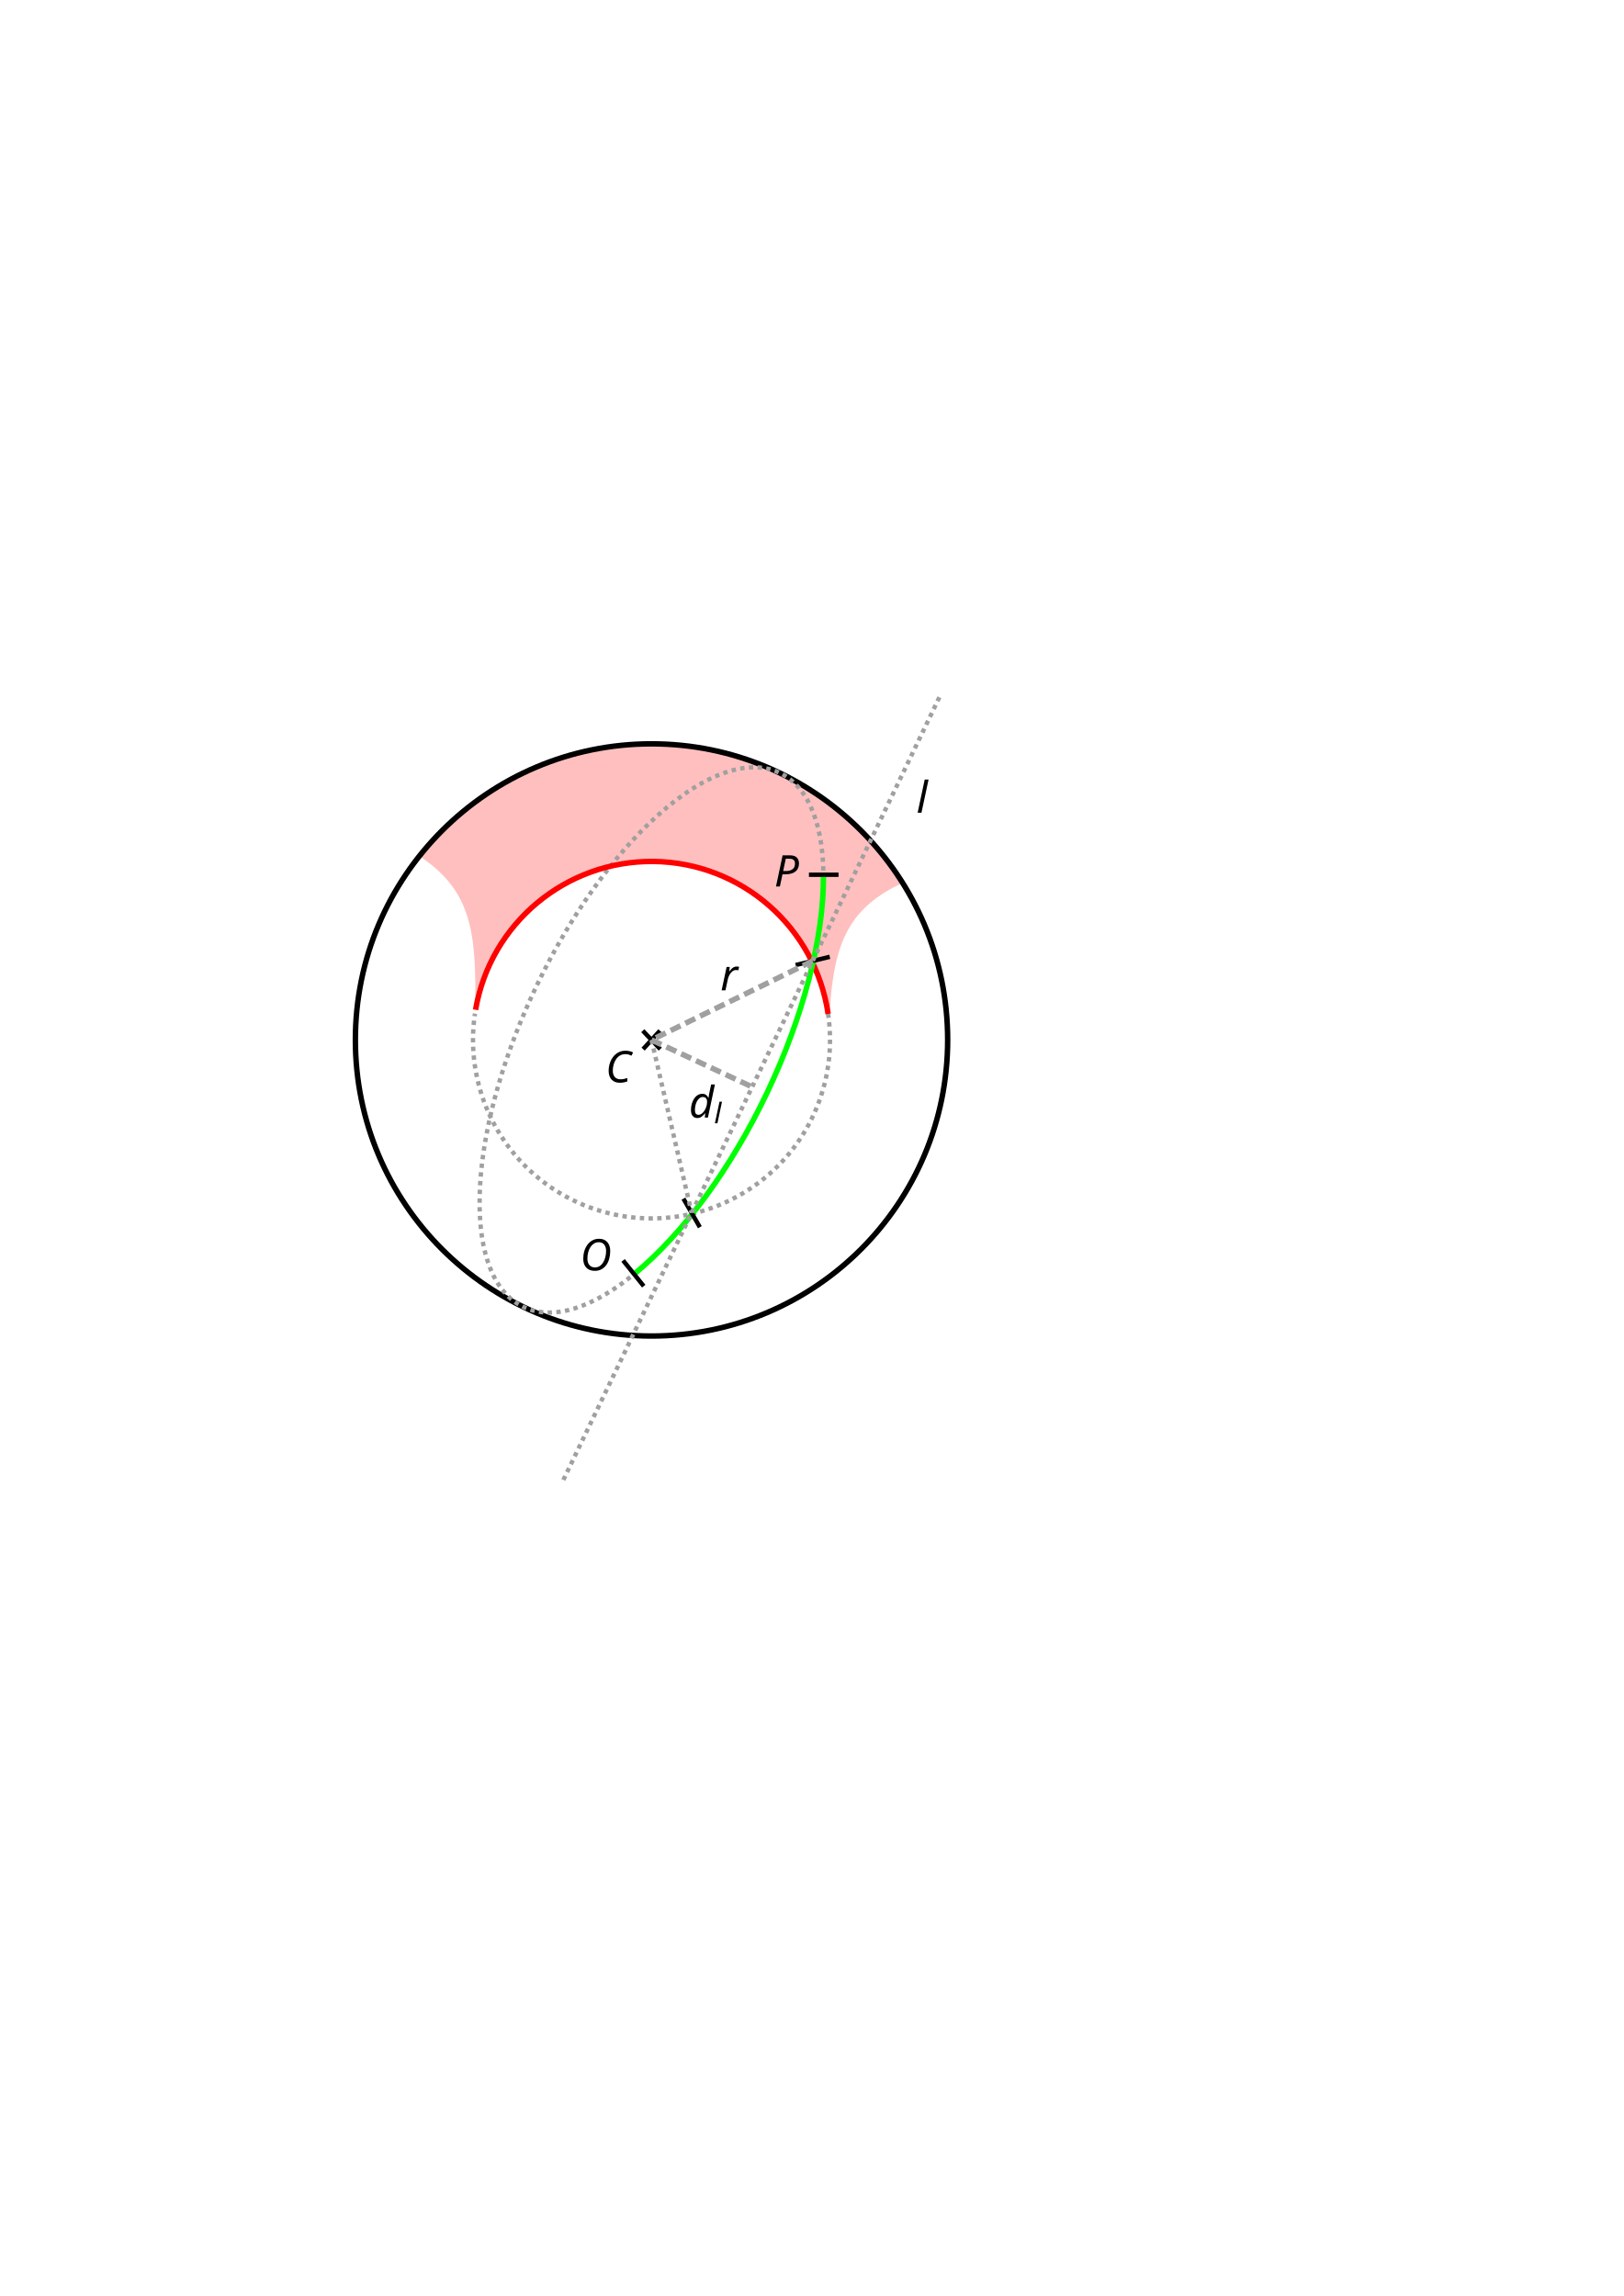
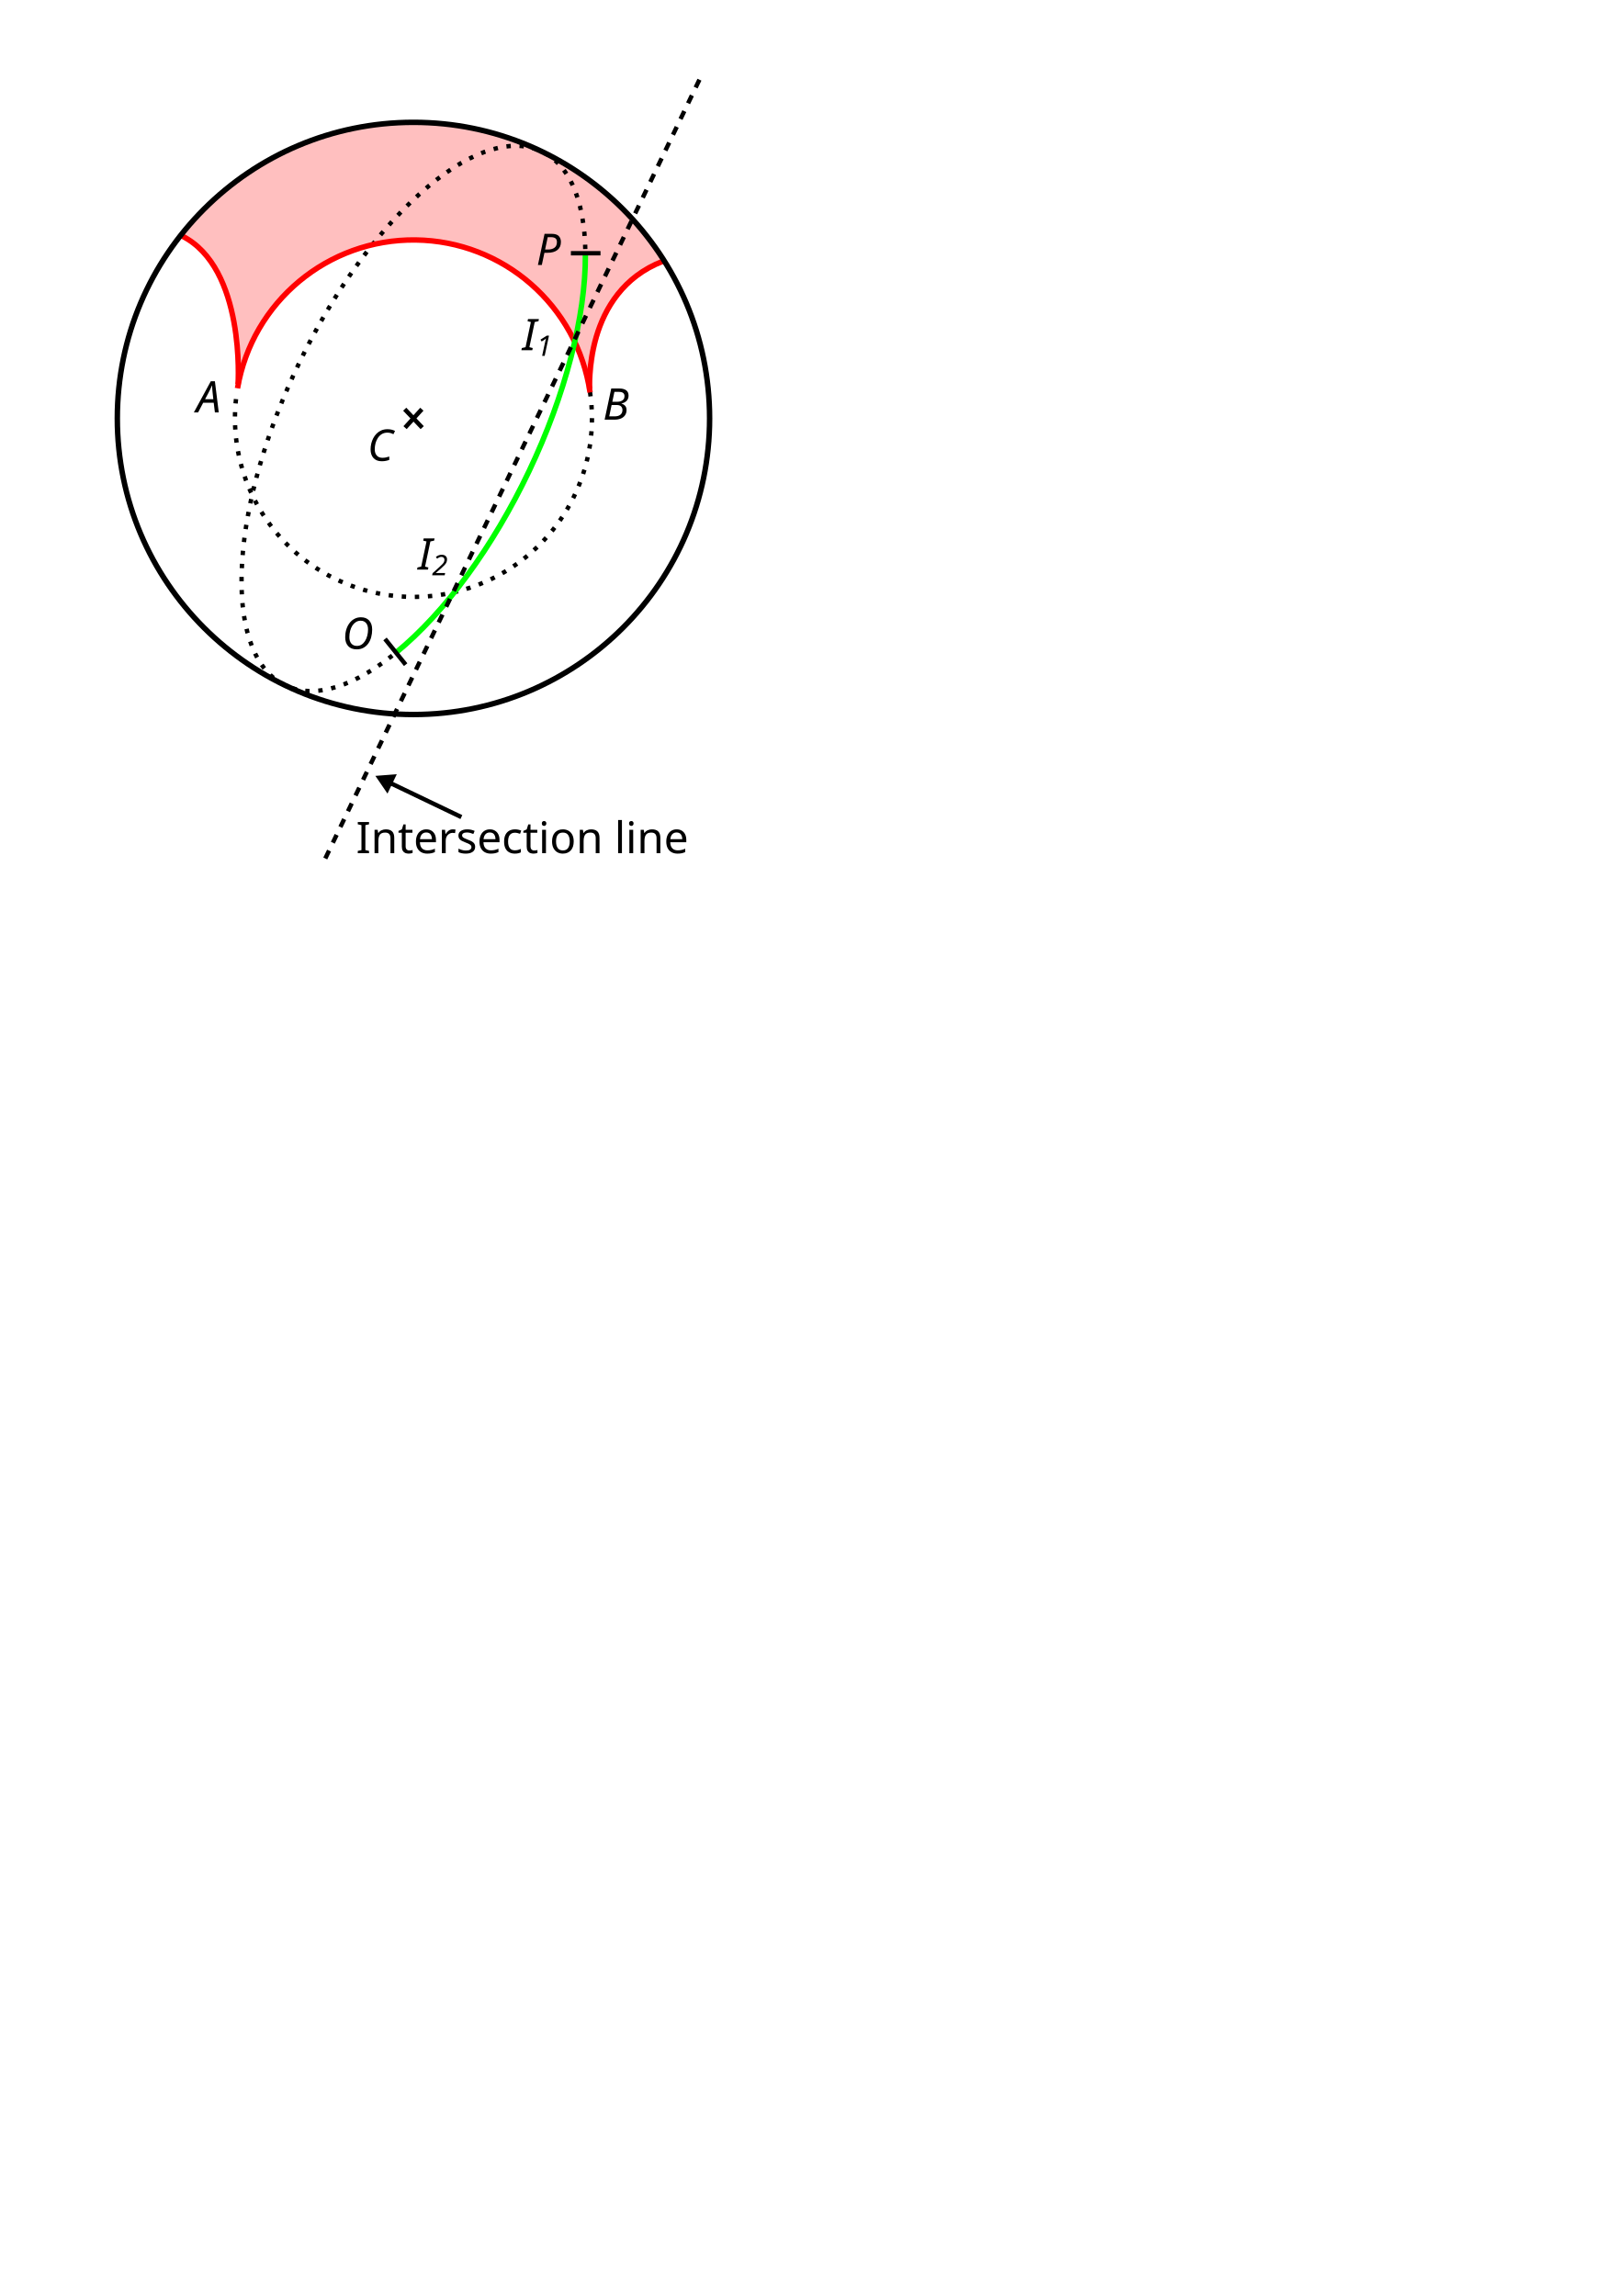
<svg xmlns="http://www.w3.org/2000/svg" width="210mm" height="297mm" viewBox="0 0 744.094 1052.362" id="svg2" version="1.1">
-   <defs id="defs4" />
+   <defs id="defs4">
+     <marker orient="auto" refY="0.0" refX="0.0" id="TriangleOutM" style="overflow:visible">
+       <path id="path4410" d="M 5.77,0.0 L -2.88,5.0 L -2.88,-5.0 L 5.77,0.0 z " style="fill-rule:evenodd;stroke:#000000;stroke-width:1pt;stroke-opacity:1;fill:#000000;fill-opacity:1" transform="scale(0.4)" />
+     </marker>
+   </defs>
  <g id="layer1">
-     <path style="fill:#ff0000;fill-rule:evenodd;stroke:none;stroke-width:1px;stroke-linecap:butt;stroke-linejoin:miter;stroke-opacity:1;fill-opacity:0.252" d="m 217.688,463.443 c 16.847,-84.668 137.886,-97.48 162.635,0 1.684,-33.335 10.27,-47.73 32.83,-58.589 -55.727,-81.57 -157.584,-84.348 -221.223,-12.627 24.244,15.826 26.589,35.171 25.759,71.216 z" id="path4172" />
-     <circle style="fill:none;fill-opacity:1;stroke:#000000;stroke-width:2.5;stroke-miterlimit:4;stroke-dasharray:none;stroke-dashoffset:0;stroke-opacity:1" id="path4136" cx="298.571" cy="476.648" r="135.714" />
-     <path style="fill:none;fill-opacity:1;stroke:#a0a0a0;stroke-width:2;stroke-miterlimit:4;stroke-dasharray:2, 2;stroke-dashoffset:0;stroke-opacity:1" id="path4140-8" d="m 379.481,464.562 a 81.807,81.807 0 0 1 -36.543,80.817 81.807,81.807 0 0 1 -88.695,0.024 81.807,81.807 0 0 1 -36.587,-80.797" />
-     <path style="fill:none;fill-opacity:1;stroke:#a0a0a0;stroke-width:2;stroke-miterlimit:4;stroke-dasharray:2, 2;stroke-dashoffset:0;stroke-opacity:1" id="path4138-3" transform="matrix(0.9014003,0.4329867,-0.4329867,0.9014003,0,0)" d="m 513.831,402.575 a 58.213,135.757 0 0 1 -80.416,-8.444 58.213,135.757 0 0 1 0.086,-187.726 58.213,135.757 0 0 1 80.424,-8.043" />
-     <path style="fill:none;fill-opacity:1;stroke:#ff0000;stroke-width:2.5;stroke-miterlimit:4;stroke-dasharray:none;stroke-dashoffset:0;stroke-opacity:1" id="path4140" d="m 217.94,462.831 a 81.807,81.807 0 0 1 81.598,-67.985 81.807,81.807 0 0 1 79.969,69.893" />
-     <path style="fill:none;fill-opacity:1;stroke:#00ff00;stroke-width:2.5;stroke-miterlimit:4;stroke-dasharray:none;stroke-dashoffset:0;stroke-opacity:1" id="path4138" transform="matrix(0.9014003,0.4329867,-0.4329867,0.9014003,-1.9949453e-6,2.5309123e-7)" d="m 514.069,198.659 a 58.213,135.757 0 0 1 19.656,100.457 58.213,135.757 0 0 1 -18.855,101.289" />
-     <path style="fill:none;fill-rule:evenodd;stroke:#000000;stroke-width:2;stroke-linecap:butt;stroke-linejoin:miter;stroke-opacity:1;stroke-miterlimit:4;stroke-dasharray:none" d="M 285.536,577.719 295,589.505" id="path4174" />
-     <path style="fill:none;fill-rule:evenodd;stroke:#000000;stroke-width:2;stroke-linecap:butt;stroke-linejoin:miter;stroke-opacity:1;stroke-miterlimit:4;stroke-dasharray:none" d="m 370.714,400.934 13.571,0" id="path4176" />
-     <text xml:space="preserve" style="font-style:normal;font-weight:normal;font-size:20px;line-height:125%;font-family:sans-serif;letter-spacing:0px;word-spacing:0px;fill:#000000;fill-opacity:1;stroke:none;stroke-width:1px;stroke-linecap:butt;stroke-linejoin:miter;stroke-opacity:1" x="265.852" y="582.288" id="text4178">
-       <tspan id="tspan4180" x="265.852" y="582.288" style="font-style:italic;font-variant:normal;font-weight:normal;font-stretch:normal;font-family:sans-serif;-inkscape-font-specification:'sans-serif Italic'">O</tspan>
+     <path style="fill:none;fill-rule:evenodd;stroke:#ff0000;stroke-width:2.5;stroke-linecap:butt;stroke-linejoin:miter;stroke-miterlimit:4;stroke-dasharray:none;stroke-opacity:1" d="m 270.216,178.328 c 0,0 -3.03,-44.447 33.588,-58.589" id="path4190" />
+     <path style="fill:none;fill-rule:evenodd;stroke:#ff0000;stroke-width:2.5;stroke-linecap:butt;stroke-linejoin:miter;stroke-miterlimit:4;stroke-dasharray:none;stroke-opacity:1" d="m 109.096,176.055 c 0,0 3.536,-53.286 -25.759,-67.933" id="path4188" />
+     <path style="fill:#ff0000;fill-opacity:0.252;fill-rule:evenodd;stroke:none;stroke-width:1px;stroke-linecap:butt;stroke-linejoin:miter;stroke-opacity:1" d="m 108.591,178.58 c 16.847,-84.668 137.886,-97.48 162.635,0 1.684,-33.335 10.27,-47.73 32.83,-58.589 C 248.329,38.422 146.472,35.644 82.833,107.365 c 24.244,15.826 26.589,35.171 25.759,71.216 z" id="path4172" />
+     <circle style="fill:none;fill-opacity:1;stroke:#000000;stroke-width:2.5;stroke-miterlimit:4;stroke-dasharray:none;stroke-dashoffset:0;stroke-opacity:1" id="path4136" cx="189.475" cy="191.785" r="135.714" />
+     <path style="fill:none;fill-opacity:1;stroke:#000000;stroke-width:2;stroke-miterlimit:4;stroke-dasharray:2, 4;stroke-dashoffset:0;stroke-opacity:1" id="path4140-8" d="m 270.384,179.699 a 81.807,81.807 0 0 1 -36.543,80.817 81.807,81.807 0 0 1 -88.695,0.024 81.807,81.807 0 0 1 -36.587,-80.797" />
+     <path style="fill:none;fill-opacity:1;stroke:#000000;stroke-width:2;stroke-miterlimit:4;stroke-dasharray:2, 4;stroke-dashoffset:0;stroke-opacity:1" id="path4138-3" transform="matrix(0.9014003,0.4329867,-0.4329867,0.9014003,0,0)" d="m 292.15,193.037 a 58.213,135.757 0 0 1 -80.416,-8.444 58.213,135.757 0 0 1 0.086,-187.726 58.213,135.757 0 0 1 80.424,-8.043" />
+     <path style="fill:none;fill-opacity:1;stroke:#ff0000;stroke-width:2.5;stroke-miterlimit:4;stroke-dasharray:none;stroke-dashoffset:0;stroke-opacity:1" id="path4140" d="m 108.843,177.968 a 81.807,81.807 0 0 1 81.598,-67.985 81.807,81.807 0 0 1 79.969,69.893" />
+     <path style="fill:none;fill-opacity:1;stroke:#00ff00;stroke-width:2.5;stroke-miterlimit:4;stroke-dasharray:none;stroke-dashoffset:0;stroke-opacity:1" id="path4138" transform="matrix(0.9014003,0.4329867,-0.4329867,0.9014003,0,0)" d="M 292.388,-10.879 A 58.213,135.757 0 0 1 312.043,89.578 58.213,135.757 0 0 1 293.188,190.867" />
+     <path style="fill:none;fill-rule:evenodd;stroke:#000000;stroke-width:2;stroke-linecap:butt;stroke-linejoin:miter;stroke-miterlimit:4;stroke-dasharray:none;stroke-opacity:1" d="m 176.439,292.856 9.464,11.786" id="path4174" />
+     <path style="fill:none;fill-rule:evenodd;stroke:#000000;stroke-width:2;stroke-linecap:butt;stroke-linejoin:miter;stroke-miterlimit:4;stroke-dasharray:none;stroke-opacity:1" d="m 261.618,116.071 13.571,0" id="path4176" />
+     <text xml:space="preserve" style="font-style:normal;font-weight:normal;font-size:20px;line-height:125%;font-family:sans-serif;letter-spacing:0px;word-spacing:0px;fill:#000000;fill-opacity:1;stroke:none;stroke-width:1px;stroke-linecap:butt;stroke-linejoin:miter;stroke-opacity:1" x="156.756" y="297.425" id="text4178">
+       <tspan id="tspan4180" x="156.756" y="297.425" style="font-style:italic;font-variant:normal;font-weight:normal;font-stretch:normal;font-family:sans-serif;-inkscape-font-specification:'sans-serif Italic'">O</tspan>
    </text>
-     <text xml:space="preserve" style="font-style:normal;font-weight:normal;font-size:20px;line-height:125%;font-family:sans-serif;letter-spacing:0px;word-spacing:0px;fill:#000000;fill-opacity:1;stroke:none;stroke-width:1px;stroke-linecap:butt;stroke-linejoin:miter;stroke-opacity:1" x="354.803" y="406.313" id="text4178-5">
-       <tspan id="tspan4180-7" x="354.803" y="406.313" style="font-style:italic;font-variant:normal;font-weight:normal;font-stretch:normal;font-family:sans-serif;-inkscape-font-specification:'sans-serif Italic'">P</tspan>
+     <text xml:space="preserve" style="font-style:normal;font-weight:normal;font-size:20px;line-height:125%;font-family:sans-serif;letter-spacing:0px;word-spacing:0px;fill:#000000;fill-opacity:1;stroke:none;stroke-width:1px;stroke-linecap:butt;stroke-linejoin:miter;stroke-opacity:1" x="245.706" y="121.45" id="text4178-5">
+       <tspan id="tspan4180-7" x="245.706" y="121.45" style="font-style:italic;font-variant:normal;font-weight:normal;font-stretch:normal;font-family:sans-serif;-inkscape-font-specification:'sans-serif Italic'">P</tspan>
    </text>
-     <path style="fill:none;fill-rule:evenodd;stroke:#000000;stroke-width:2;stroke-linecap:butt;stroke-linejoin:miter;stroke-miterlimit:4;stroke-dasharray:none;stroke-opacity:1" d="m 364.625,442.313 15.632,-3.763" id="path4200" />
-     <path style="fill:none;fill-rule:evenodd;stroke:#000000;stroke-width:2;stroke-linecap:butt;stroke-linejoin:miter;stroke-miterlimit:4;stroke-dasharray:none;stroke-opacity:1" d="m 313.188,549.397 7.54,13.084" id="path4200-4" />
-     <path style="fill:none;fill-rule:evenodd;stroke:#000000;stroke-width:2;stroke-linecap:butt;stroke-linejoin:miter;stroke-miterlimit:4;stroke-dasharray:none;stroke-opacity:1" d="m 294.567,472.422 8.01,8.452" id="path4217" />
-     <path style="fill:none;fill-rule:evenodd;stroke:#000000;stroke-width:2;stroke-linecap:butt;stroke-linejoin:miter;stroke-miterlimit:4;stroke-dasharray:none;stroke-opacity:1" d="m 302.424,472.422 -7.704,8.452" id="path4217-4" />
-     <text xml:space="preserve" style="font-style:normal;font-weight:normal;font-size:20px;line-height:125%;font-family:sans-serif;letter-spacing:0px;word-spacing:0px;fill:#000000;fill-opacity:1;stroke:none;stroke-width:1px;stroke-linecap:butt;stroke-linejoin:miter;stroke-opacity:1" x="277.486" y="496.071" id="text4178-55">
-       <tspan id="tspan4180-5" x="277.486" y="496.071" style="font-style:italic;font-variant:normal;font-weight:normal;font-stretch:normal;font-family:sans-serif;-inkscape-font-specification:'sans-serif Italic'">C</tspan>
+     <text xml:space="preserve" style="font-style:normal;font-weight:normal;font-size:20px;line-height:125%;font-family:sans-serif;letter-spacing:0px;word-spacing:0px;fill:#000000;fill-opacity:1;stroke:none;stroke-width:1px;stroke-linecap:butt;stroke-linejoin:miter;stroke-opacity:1" x="168.39" y="211.208" id="text4178-55">
+       <tspan id="tspan4180-5" x="168.39" y="211.208" style="font-style:italic;font-variant:normal;font-weight:normal;font-stretch:normal;font-family:sans-serif;-inkscape-font-specification:'sans-serif Italic'">C</tspan>
    </text>
-     <path style="fill:none;fill-rule:evenodd;stroke:#a0a0a0;stroke-width:2.5;stroke-linecap:butt;stroke-linejoin:miter;stroke-miterlimit:4;stroke-dasharray:5, 2.5;stroke-dashoffset:0;stroke-opacity:1" d="m 372.441,440.432 -73.87,36.216" id="path4252" />
-     <text xml:space="preserve" style="font-style:italic;font-variant:normal;font-weight:normal;font-stretch:normal;font-size:20px;line-height:125%;font-family:sans-serif;-inkscape-font-specification:'sans-serif Italic';letter-spacing:0px;word-spacing:0px;fill:#000000;fill-opacity:1;stroke:none;stroke-width:1px;stroke-linecap:butt;stroke-linejoin:miter;stroke-opacity:1" x="330.141" y="453.928" id="text4178-55-1">
-       <tspan id="tspan4180-5-9" x="330.141" y="453.928" style="font-style:italic;font-variant:normal;font-weight:normal;font-stretch:normal;font-family:sans-serif;-inkscape-font-specification:'sans-serif Italic'">r</tspan>
+     <path style="fill:none;fill-rule:evenodd;stroke:#000000;stroke-width:2;stroke-linecap:butt;stroke-linejoin:miter;stroke-miterlimit:4;stroke-dasharray:4,4;stroke-dashoffset:0;stroke-opacity:1" d="M 149.068,393.475 322.138,33.17" id="path4272" />
+     <text xml:space="preserve" style="font-style:normal;font-weight:normal;font-size:20px;line-height:125%;font-family:sans-serif;letter-spacing:0px;word-spacing:0px;fill:#000000;fill-opacity:1;stroke:none;stroke-width:1px;stroke-linecap:butt;stroke-linejoin:miter;stroke-opacity:1" x="163.162" y="391.05" id="text4178-1">
+       <tspan id="tspan4180-2" x="163.162" y="391.05" style="font-style:normal;font-variant:normal;font-weight:normal;font-stretch:normal;font-family:sans-serif;-inkscape-font-specification:sans-serif">Intersection line</tspan>
    </text>
-     <path style="fill:none;fill-rule:evenodd;stroke:#a0a0a0;stroke-width:2;stroke-linecap:butt;stroke-linejoin:miter;stroke-opacity:1;stroke-miterlimit:4;stroke-dasharray:2,2;stroke-dashoffset:0" d="M 258.165,678.338 431.235,318.033" id="path4272" />
-     <path style="fill:none;fill-rule:evenodd;stroke:#a0a0a0;stroke-width:2.5;stroke-linecap:butt;stroke-linejoin:miter;stroke-opacity:1;stroke-miterlimit:4;stroke-dasharray:5, 2.5;stroke-dashoffset:0" d="m 298.571,476.648 46.128,21.538" id="path4274" />
-     <text xml:space="preserve" style="font-style:normal;font-weight:normal;font-size:20px;line-height:125%;font-family:sans-serif;letter-spacing:0px;word-spacing:0px;fill:#000000;fill-opacity:1;stroke:none;stroke-width:1px;stroke-linecap:butt;stroke-linejoin:miter;stroke-opacity:1" x="419.986" y="372.5" id="text4178-1">
-       <tspan id="tspan4180-2" x="419.986" y="372.5" style="font-style:italic;font-variant:normal;font-weight:normal;font-stretch:normal;font-family:sans-serif;-inkscape-font-specification:'sans-serif Italic'">l</tspan>
+     <text xml:space="preserve" style="font-style:normal;font-weight:normal;font-size:20px;line-height:125%;font-family:sans-serif;letter-spacing:0px;word-spacing:0px;fill:#000000;fill-opacity:1;stroke:none;stroke-width:1px;stroke-linecap:butt;stroke-linejoin:miter;stroke-opacity:1" x="89.981" y="189.023" id="text4178-5-0">
+       <tspan id="tspan4180-7-7" x="89.981" y="189.023" style="font-style:italic;font-variant:normal;font-weight:normal;font-stretch:normal;font-family:sans-serif;-inkscape-font-specification:'sans-serif Italic'">A</tspan>
    </text>
-     <path style="fill:none;fill-rule:evenodd;stroke:#a0a0a0;stroke-width:2;stroke-linecap:butt;stroke-linejoin:miter;stroke-opacity:1;stroke-miterlimit:4;stroke-dasharray:2,2;stroke-dashoffset:0" d="m 298.571,476.648 18.386,79.292" id="path4294" />
-     <text xml:space="preserve" style="font-style:normal;font-weight:normal;font-size:20px;line-height:125%;font-family:sans-serif;letter-spacing:0px;word-spacing:0px;fill:#000000;fill-opacity:1;stroke:none;stroke-width:1px;stroke-linecap:butt;stroke-linejoin:miter;stroke-opacity:1" x="315.695" y="512.248" id="text4178-55-1-3">
-       <tspan id="tspan4180-5-9-3" x="315.695" y="512.248" style="font-style:italic;font-variant:normal;font-weight:normal;font-stretch:normal;font-family:sans-serif;-inkscape-font-specification:'sans-serif Italic'">d<tspan style="font-style:italic;font-variant:normal;font-weight:normal;font-stretch:normal;font-size:65%;font-family:sans-serif;-inkscape-font-specification:'sans-serif Italic';baseline-shift:sub" id="tspan4314">l</tspan>
+     <text xml:space="preserve" style="font-style:normal;font-weight:normal;font-size:20px;line-height:125%;font-family:sans-serif;letter-spacing:0px;word-spacing:0px;fill:#000000;fill-opacity:1;stroke:none;stroke-width:1px;stroke-linecap:butt;stroke-linejoin:miter;stroke-opacity:1" x="276.268" y="192.35" id="text4178-5-6">
+       <tspan id="tspan4180-7-3" x="276.268" y="192.35" style="font-style:italic;font-variant:normal;font-weight:normal;font-stretch:normal;font-family:sans-serif;-inkscape-font-specification:'sans-serif Italic'">B</tspan>
+     </text>
+     <path style="display:inline;fill:none;fill-rule:evenodd;stroke:#000000;stroke-width:2;stroke-linecap:butt;stroke-linejoin:miter;stroke-miterlimit:4;stroke-dasharray:none;stroke-opacity:1" d="m 185.47,187.559 8.01,8.452" id="path4217" />
+     <path style="display:inline;fill:none;fill-rule:evenodd;stroke:#000000;stroke-width:2;stroke-linecap:butt;stroke-linejoin:miter;stroke-miterlimit:4;stroke-dasharray:none;stroke-opacity:1" d="m 193.327,187.559 -7.704,8.452" id="path4217-4" />
+     <text xml:space="preserve" style="font-style:normal;font-weight:normal;font-size:20px;line-height:125%;font-family:sans-serif;letter-spacing:0px;word-spacing:0px;fill:#000000;fill-opacity:1;stroke:none;stroke-width:1px;stroke-linecap:butt;stroke-linejoin:miter;stroke-opacity:1" x="191.523" y="261.081" id="text4178-5-0-3">
+       <tspan id="tspan4180-7-7-4" x="191.523" y="261.081" style="font-style:italic;font-variant:normal;font-weight:normal;font-stretch:normal;font-family:sans-serif;-inkscape-font-specification:'sans-serif Italic'">I<tspan style="font-size:65%;baseline-shift:sub" id="tspan4257">2</tspan>
+       </tspan>
+     </text>
+     <text xml:space="preserve" style="font-style:normal;font-weight:normal;font-size:20px;line-height:125%;font-family:sans-serif;letter-spacing:0px;word-spacing:0px;fill:#000000;fill-opacity:1;stroke:none;stroke-width:1px;stroke-linecap:butt;stroke-linejoin:miter;stroke-opacity:1" x="239.345" y="160.509" id="text4178-5-0-3-5">
+       <tspan id="tspan4180-7-7-4-9" x="239.345" y="160.509" style="font-style:italic;font-variant:normal;font-weight:normal;font-stretch:normal;font-family:sans-serif;-inkscape-font-specification:'sans-serif Italic'">I<tspan style="font-size:65%;baseline-shift:sub" id="tspan4234-4">1</tspan>
+       </tspan>
+     </text>
+     <path style="fill:none;fill-rule:evenodd;stroke:#000000;stroke-width:2;stroke-linecap:butt;stroke-linejoin:miter;stroke-miterlimit:4;stroke-dasharray:none;stroke-opacity:1;marker-end:url(#TriangleOutM)" d="M 211.429,374.505 177.143,358.076" id="path4259" />
+   </g>
+   <g id="layer2" style="display:none">
+     <path style="fill:none;fill-rule:evenodd;stroke:#000000;stroke-width:2;stroke-linecap:butt;stroke-linejoin:miter;stroke-miterlimit:4;stroke-dasharray:none;stroke-opacity:1" d="m 255.529,157.45 15.632,-3.763" id="path4200" />
+     <path style="fill:none;fill-rule:evenodd;stroke:#000000;stroke-width:2;stroke-linecap:butt;stroke-linejoin:miter;stroke-miterlimit:4;stroke-dasharray:none;stroke-opacity:1" d="m 204.091,264.534 7.54,13.084" id="path4200-4" />
+     <path style="fill:none;fill-rule:evenodd;stroke:#a0a0a0;stroke-width:2.5;stroke-linecap:butt;stroke-linejoin:miter;stroke-miterlimit:4;stroke-dasharray:5, 2.5;stroke-dashoffset:0;stroke-opacity:1" d="m 263.345,155.569 -73.87,36.216" id="path4252" />
+     <text xml:space="preserve" style="font-style:italic;font-variant:normal;font-weight:normal;font-stretch:normal;font-size:20px;line-height:125%;font-family:sans-serif;-inkscape-font-specification:'sans-serif Italic';letter-spacing:0px;word-spacing:0px;fill:#000000;fill-opacity:1;stroke:none;stroke-width:1px;stroke-linecap:butt;stroke-linejoin:miter;stroke-opacity:1" x="221.044" y="169.065" id="text4178-55-1">
+       <tspan id="tspan4180-5-9" x="221.044" y="169.065" style="font-style:italic;font-variant:normal;font-weight:normal;font-stretch:normal;font-family:sans-serif;-inkscape-font-specification:'sans-serif Italic'">r</tspan>
+     </text>
+     <path style="fill:none;fill-rule:evenodd;stroke:#a0a0a0;stroke-width:2.5;stroke-linecap:butt;stroke-linejoin:miter;stroke-miterlimit:4;stroke-dasharray:5, 2.5;stroke-dashoffset:0;stroke-opacity:1" d="m 189.475,191.785 46.128,21.538" id="path4274" />
+     <path style="fill:none;fill-rule:evenodd;stroke:#a0a0a0;stroke-width:2;stroke-linecap:butt;stroke-linejoin:miter;stroke-miterlimit:4;stroke-dasharray:2, 2;stroke-dashoffset:0;stroke-opacity:1" d="m 189.475,191.785 18.386,79.292" id="path4294" />
+     <text xml:space="preserve" style="font-style:normal;font-weight:normal;font-size:20px;line-height:125%;font-family:sans-serif;letter-spacing:0px;word-spacing:0px;fill:#000000;fill-opacity:1;stroke:none;stroke-width:1px;stroke-linecap:butt;stroke-linejoin:miter;stroke-opacity:1" x="206.598" y="227.385" id="text4178-55-1-3">
+       <tspan id="tspan4180-5-9-3" x="206.598" y="227.385" style="font-style:italic;font-variant:normal;font-weight:normal;font-stretch:normal;font-family:sans-serif;-inkscape-font-specification:'sans-serif Italic'">d<tspan style="font-style:italic;font-variant:normal;font-weight:normal;font-stretch:normal;font-size:65%;font-family:sans-serif;-inkscape-font-specification:'sans-serif Italic';baseline-shift:sub" id="tspan4314">l</tspan>
      </tspan>
    </text>
  </g>
</svg>
